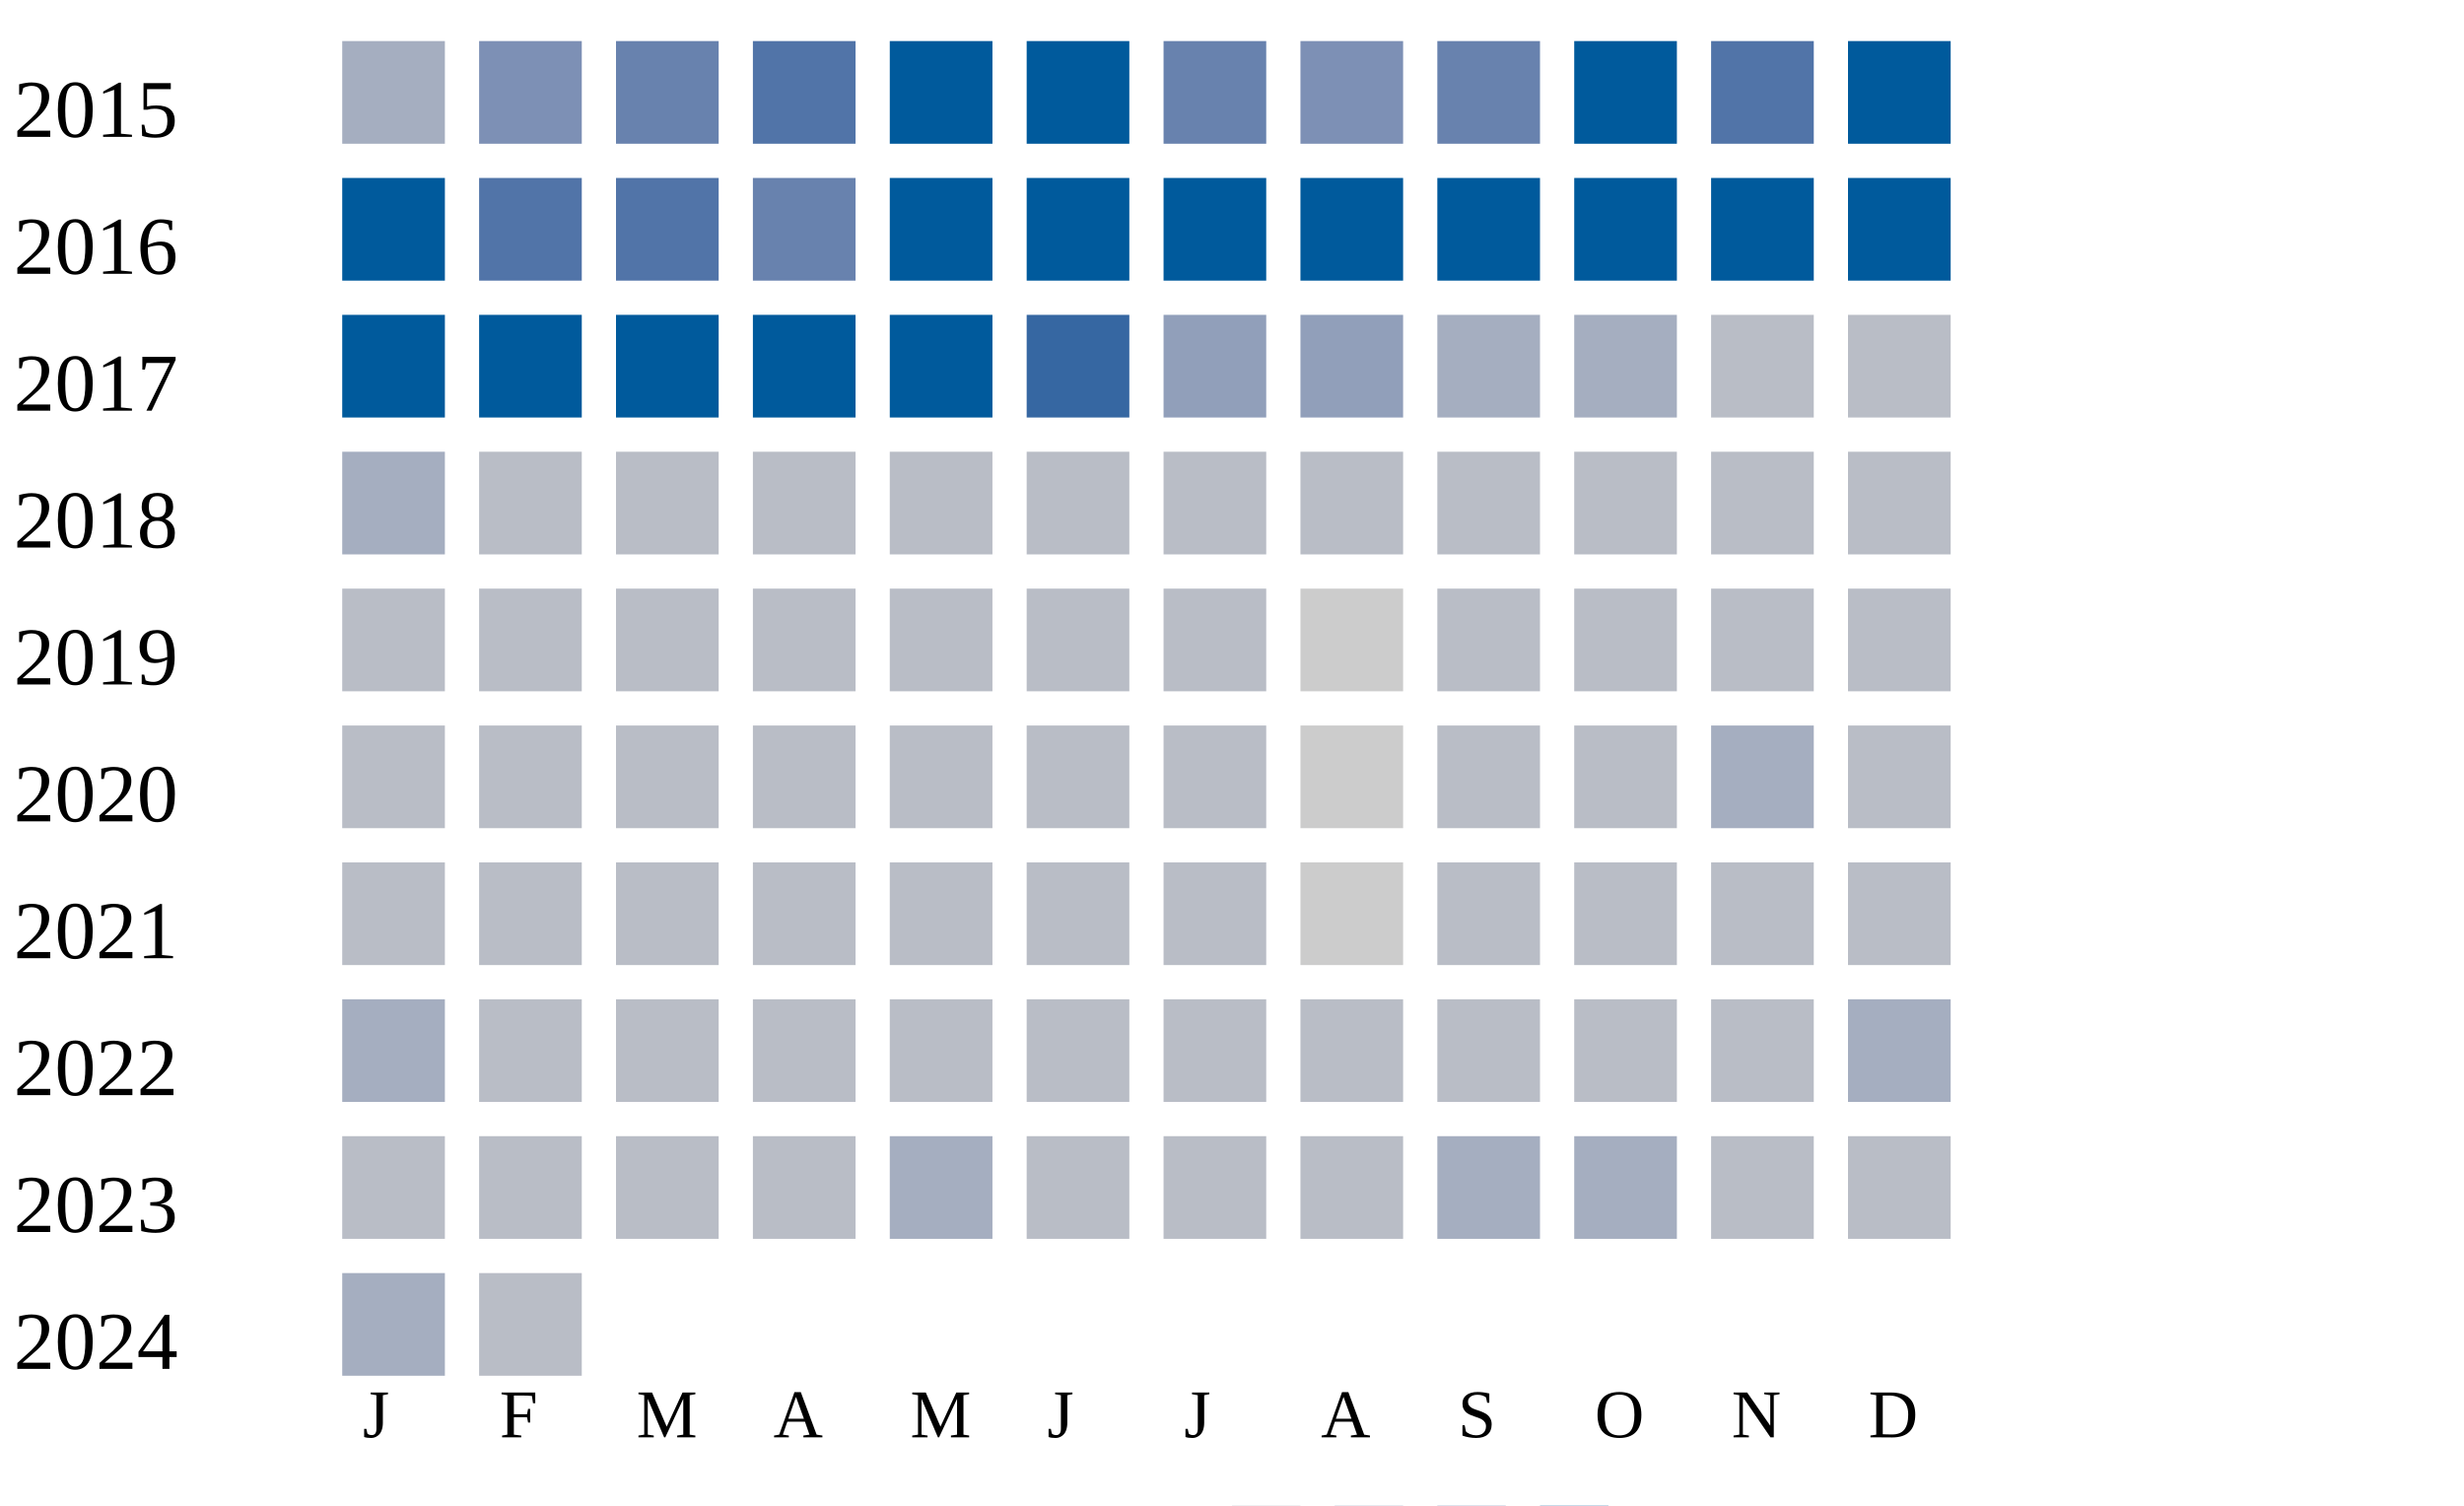
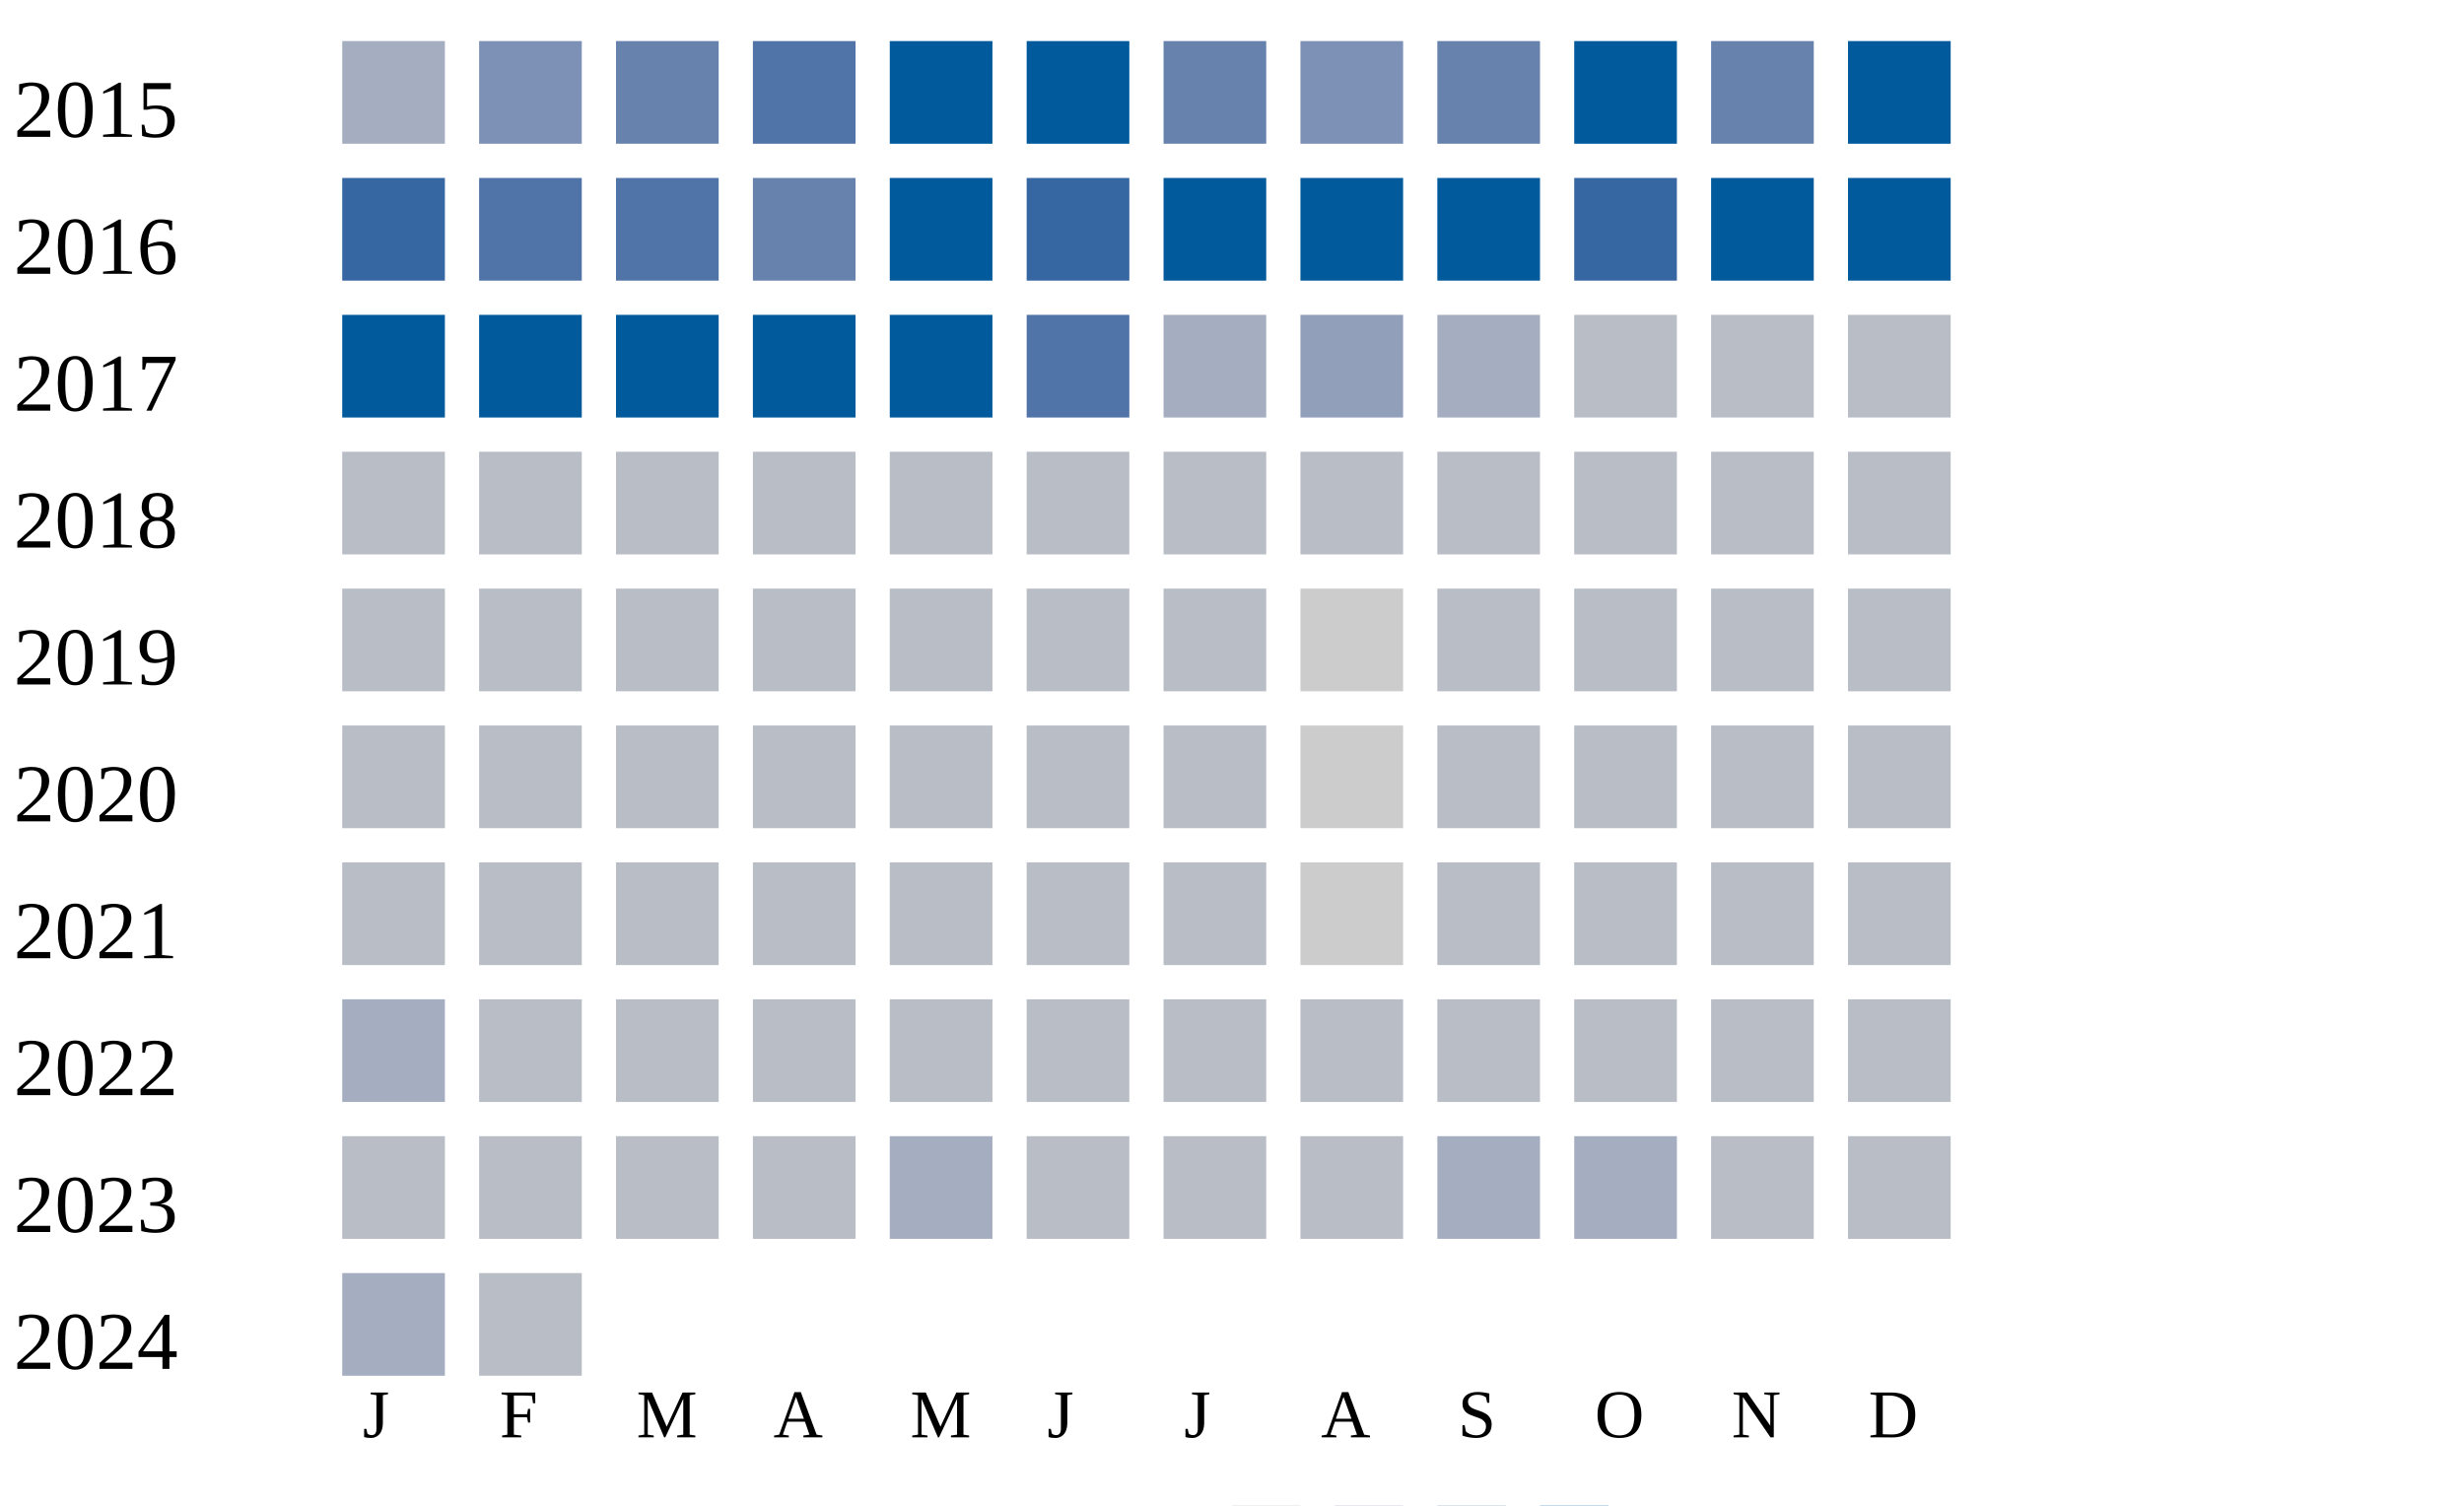
<svg xmlns="http://www.w3.org/2000/svg" width="360" height="220">
  <g transform="translate(0 0)">
    <text x="2" y="20">2015</text>
    <rect x="50" y="6" width="15" height="15" fill="#a5aec0" />
    <rect x="70" y="6" width="15" height="15" fill="#7d90b5" />
    <rect x="90" y="6" width="15" height="15" fill="#6882ae" />
    <rect x="110" y="6" width="15" height="15" fill="#5174a8" />
    <rect x="130" y="6" width="15" height="15" fill="#005a9c" />
    <rect x="150" y="6" width="15" height="15" fill="#005a9c" />
    <rect x="170" y="6" width="15" height="15" fill="#6882ae" />
    <rect x="190" y="6" width="15" height="15" fill="#7d90b5" />
    <rect x="210" y="6" width="15" height="15" fill="#6882ae" />
    <rect x="230" y="6" width="15" height="15" fill="#005a9c" />
-     <rect x="250" y="6" width="15" height="15" fill="#5174a8" />
+     <rect x="250" y="6" width="15" height="15" fill="#6882ae" />
    <rect x="270" y="6" width="15" height="15" fill="#005a9c" />
  </g>
  <g transform="translate(0 20)">
    <text x="2" y="20">2016</text>
-     <rect x="50" y="6" width="15" height="15" fill="#005a9c" />
+     <rect x="50" y="6" width="15" height="15" fill="#3667a2" />
    <rect x="70" y="6" width="15" height="15" fill="#5174a8" />
    <rect x="90" y="6" width="15" height="15" fill="#5174a8" />
    <rect x="110" y="6" width="15" height="15" fill="#6882ae" />
    <rect x="130" y="6" width="15" height="15" fill="#005a9c" />
-     <rect x="150" y="6" width="15" height="15" fill="#005a9c" />
+     <rect x="150" y="6" width="15" height="15" fill="#3667a2" />
    <rect x="170" y="6" width="15" height="15" fill="#005a9c" />
    <rect x="190" y="6" width="15" height="15" fill="#005a9c" />
    <rect x="210" y="6" width="15" height="15" fill="#005a9c" />
-     <rect x="230" y="6" width="15" height="15" fill="#005a9c" />
+     <rect x="230" y="6" width="15" height="15" fill="#3667a2" />
    <rect x="250" y="6" width="15" height="15" fill="#005a9c" />
    <rect x="270" y="6" width="15" height="15" fill="#005a9c" />
  </g>
  <g transform="translate(0 40)">
    <text x="2" y="20">2017</text>
    <rect x="50" y="6" width="15" height="15" fill="#005a9c" />
    <rect x="70" y="6" width="15" height="15" fill="#005a9c" />
    <rect x="90" y="6" width="15" height="15" fill="#005a9c" />
    <rect x="110" y="6" width="15" height="15" fill="#005a9c" />
    <rect x="130" y="6" width="15" height="15" fill="#005a9c" />
-     <rect x="150" y="6" width="15" height="15" fill="#3667a2" />
-     <rect x="170" y="6" width="15" height="15" fill="#919fba" />
+     <rect x="150" y="6" width="15" height="15" fill="#5174a8" />
+     <rect x="170" y="6" width="15" height="15" fill="#a5aec0" />
    <rect x="190" y="6" width="15" height="15" fill="#919fba" />
    <rect x="210" y="6" width="15" height="15" fill="#a5aec0" />
-     <rect x="230" y="6" width="15" height="15" fill="#a5aec0" />
+     <rect x="230" y="6" width="15" height="15" fill="#b9bdc6" />
    <rect x="250" y="6" width="15" height="15" fill="#b9bdc6" />
    <rect x="270" y="6" width="15" height="15" fill="#b9bdc6" />
  </g>
  <g transform="translate(0 60)">
    <text x="2" y="20">2018</text>
-     <rect x="50" y="6" width="15" height="15" fill="#a5aec0" />
+     <rect x="50" y="6" width="15" height="15" fill="#b9bdc6" />
    <rect x="70" y="6" width="15" height="15" fill="#b9bdc6" />
    <rect x="90" y="6" width="15" height="15" fill="#b9bdc6" />
    <rect x="110" y="6" width="15" height="15" fill="#b9bdc6" />
    <rect x="130" y="6" width="15" height="15" fill="#b9bdc6" />
    <rect x="150" y="6" width="15" height="15" fill="#b9bdc6" />
    <rect x="170" y="6" width="15" height="15" fill="#b9bdc6" />
    <rect x="190" y="6" width="15" height="15" fill="#b9bdc6" />
    <rect x="210" y="6" width="15" height="15" fill="#b9bdc6" />
    <rect x="230" y="6" width="15" height="15" fill="#b9bdc6" />
    <rect x="250" y="6" width="15" height="15" fill="#b9bdc6" />
    <rect x="270" y="6" width="15" height="15" fill="#b9bdc6" />
  </g>
  <g transform="translate(0 80)">
    <text x="2" y="20">2019</text>
    <rect x="50" y="6" width="15" height="15" fill="#b9bdc6" />
    <rect x="70" y="6" width="15" height="15" fill="#b9bdc6" />
    <rect x="90" y="6" width="15" height="15" fill="#b9bdc6" />
    <rect x="110" y="6" width="15" height="15" fill="#b9bdc6" />
    <rect x="130" y="6" width="15" height="15" fill="#b9bdc6" />
    <rect x="150" y="6" width="15" height="15" fill="#b9bdc6" />
    <rect x="170" y="6" width="15" height="15" fill="#b9bdc6" />
    <rect x="190" y="6" width="15" height="15" fill="#cccccc" />
    <rect x="210" y="6" width="15" height="15" fill="#b9bdc6" />
    <rect x="230" y="6" width="15" height="15" fill="#b9bdc6" />
    <rect x="250" y="6" width="15" height="15" fill="#b9bdc6" />
    <rect x="270" y="6" width="15" height="15" fill="#b9bdc6" />
  </g>
  <g transform="translate(0 100)">
    <text x="2" y="20">2020</text>
    <rect x="50" y="6" width="15" height="15" fill="#b9bdc6" />
    <rect x="70" y="6" width="15" height="15" fill="#b9bdc6" />
    <rect x="90" y="6" width="15" height="15" fill="#b9bdc6" />
    <rect x="110" y="6" width="15" height="15" fill="#b9bdc6" />
    <rect x="130" y="6" width="15" height="15" fill="#b9bdc6" />
    <rect x="150" y="6" width="15" height="15" fill="#b9bdc6" />
    <rect x="170" y="6" width="15" height="15" fill="#b9bdc6" />
    <rect x="190" y="6" width="15" height="15" fill="#cccccc" />
    <rect x="210" y="6" width="15" height="15" fill="#b9bdc6" />
    <rect x="230" y="6" width="15" height="15" fill="#b9bdc6" />
-     <rect x="250" y="6" width="15" height="15" fill="#a5aec0" />
+     <rect x="250" y="6" width="15" height="15" fill="#b9bdc6" />
    <rect x="270" y="6" width="15" height="15" fill="#b9bdc6" />
  </g>
  <g transform="translate(0 120)">
    <text x="2" y="20">2021</text>
    <rect x="50" y="6" width="15" height="15" fill="#b9bdc6" />
    <rect x="70" y="6" width="15" height="15" fill="#b9bdc6" />
    <rect x="90" y="6" width="15" height="15" fill="#b9bdc6" />
    <rect x="110" y="6" width="15" height="15" fill="#b9bdc6" />
    <rect x="130" y="6" width="15" height="15" fill="#b9bdc6" />
    <rect x="150" y="6" width="15" height="15" fill="#b9bdc6" />
    <rect x="170" y="6" width="15" height="15" fill="#b9bdc6" />
    <rect x="190" y="6" width="15" height="15" fill="#cccccc" />
    <rect x="210" y="6" width="15" height="15" fill="#b9bdc6" />
    <rect x="230" y="6" width="15" height="15" fill="#b9bdc6" />
    <rect x="250" y="6" width="15" height="15" fill="#b9bdc6" />
    <rect x="270" y="6" width="15" height="15" fill="#b9bdc6" />
  </g>
  <g transform="translate(0 140)">
    <text x="2" y="20">2022</text>
    <rect x="50" y="6" width="15" height="15" fill="#a5aec0" />
    <rect x="70" y="6" width="15" height="15" fill="#b9bdc6" />
    <rect x="90" y="6" width="15" height="15" fill="#b9bdc6" />
    <rect x="110" y="6" width="15" height="15" fill="#b9bdc6" />
    <rect x="130" y="6" width="15" height="15" fill="#b9bdc6" />
    <rect x="150" y="6" width="15" height="15" fill="#b9bdc6" />
    <rect x="170" y="6" width="15" height="15" fill="#b9bdc6" />
    <rect x="190" y="6" width="15" height="15" fill="#b9bdc6" />
    <rect x="210" y="6" width="15" height="15" fill="#b9bdc6" />
    <rect x="230" y="6" width="15" height="15" fill="#b9bdc6" />
    <rect x="250" y="6" width="15" height="15" fill="#b9bdc6" />
-     <rect x="270" y="6" width="15" height="15" fill="#a5aec0" />
+     <rect x="270" y="6" width="15" height="15" fill="#b9bdc6" />
  </g>
  <g transform="translate(0 160)">
    <text x="2" y="20">2023</text>
    <rect x="50" y="6" width="15" height="15" fill="#b9bdc6" />
    <rect x="70" y="6" width="15" height="15" fill="#b9bdc6" />
    <rect x="90" y="6" width="15" height="15" fill="#b9bdc6" />
    <rect x="110" y="6" width="15" height="15" fill="#b9bdc6" />
    <rect x="130" y="6" width="15" height="15" fill="#a5aec0" />
    <rect x="150" y="6" width="15" height="15" fill="#b9bdc6" />
    <rect x="170" y="6" width="15" height="15" fill="#b9bdc6" />
    <rect x="190" y="6" width="15" height="15" fill="#b9bdc6" />
    <rect x="210" y="6" width="15" height="15" fill="#a5aec0" />
    <rect x="230" y="6" width="15" height="15" fill="#a5aec0" />
    <rect x="250" y="6" width="15" height="15" fill="#b9bdc6" />
    <rect x="270" y="6" width="15" height="15" fill="#b9bdc6" />
  </g>
  <g transform="translate(0 180)">
    <text x="2" y="20">2024</text>
    <rect x="50" y="6" width="15" height="15" fill="#a5aec0" />
    <rect x="70" y="6" width="15" height="15" fill="#b9bdc6" />
  </g>
  <text style="font-size: 10px; text-align: center" x="53" y="210">J</text>
  <text style="font-size: 10px; text-align: center" x="73" y="210">F</text>
  <text style="font-size: 10px; text-align: center" x="93" y="210">M</text>
  <text style="font-size: 10px; text-align: center" x="113" y="210">A</text>
  <text style="font-size: 10px; text-align: center" x="133" y="210">M</text>
  <text style="font-size: 10px; text-align: center" x="153" y="210">J</text>
  <text style="font-size: 10px; text-align: center" x="173" y="210">J</text>
  <text style="font-size: 10px; text-align: center" x="193" y="210">A</text>
  <text style="font-size: 10px; text-align: center" x="213" y="210">S</text>
  <text style="font-size: 10px; text-align: center" x="233" y="210">O</text>
  <text style="font-size: 10px; text-align: center" x="253" y="210">N</text>
  <text style="font-size: 10px; text-align: center" x="273" y="210">D</text>
  <text style="font-size: 10px;" x="155" y="229">Less</text>
  <rect fill="#b9bdc6" width="10" height="10" x="180" y="220" />
  <rect fill="#919fba" width="10" height="10" x="195" y="220" />
  <rect fill="#6882ae" width="10" height="10" x="210" y="220" />
  <rect fill="#005a9c" width="10" height="10" x="225" y="220" />
  <text x="240" y="229" style="font-size: 10px;">More</text>
</svg>
